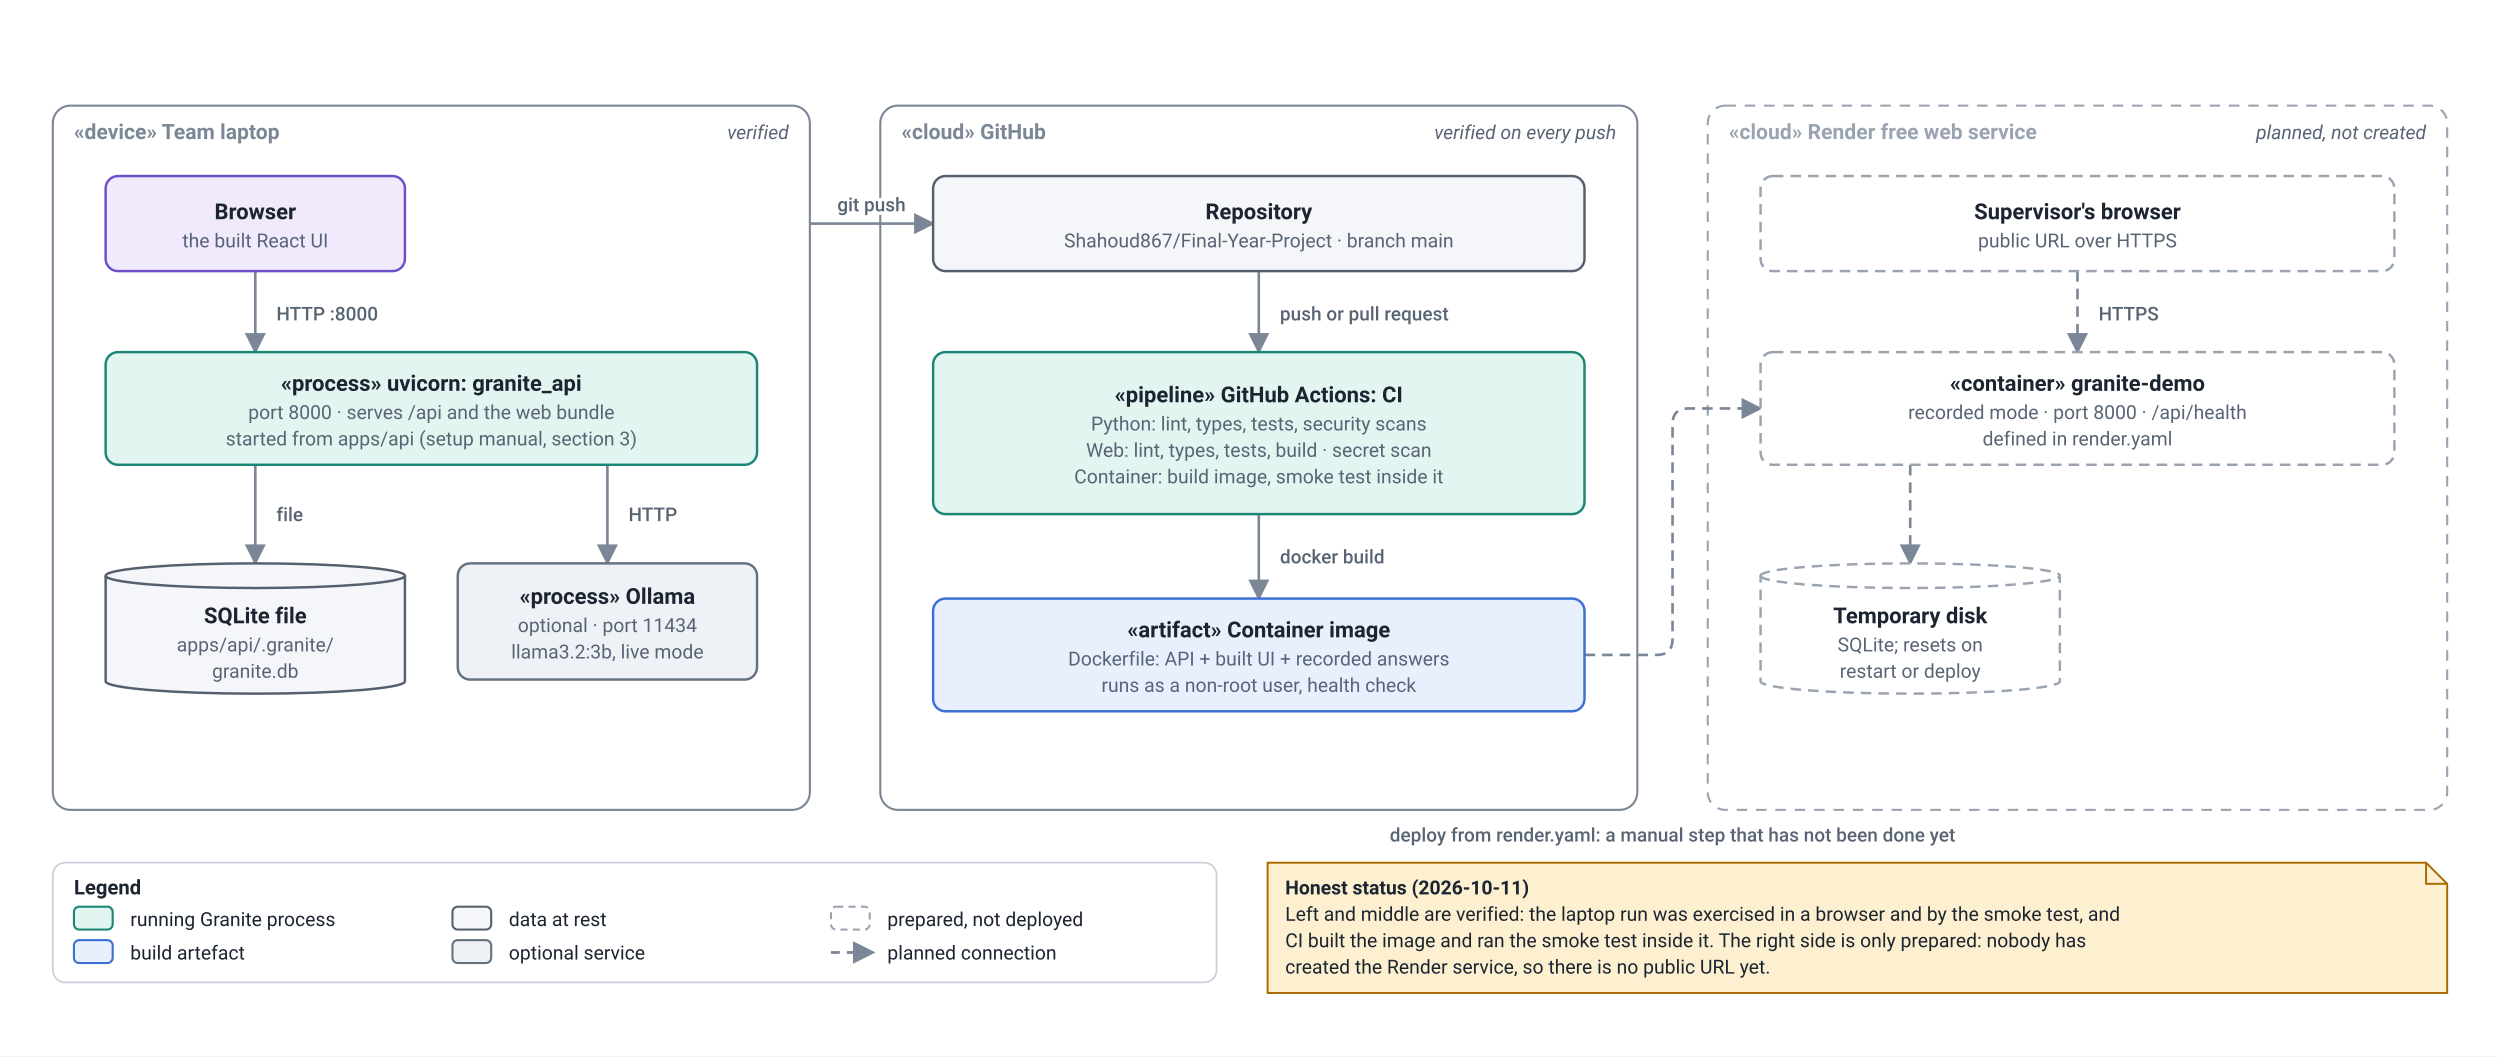
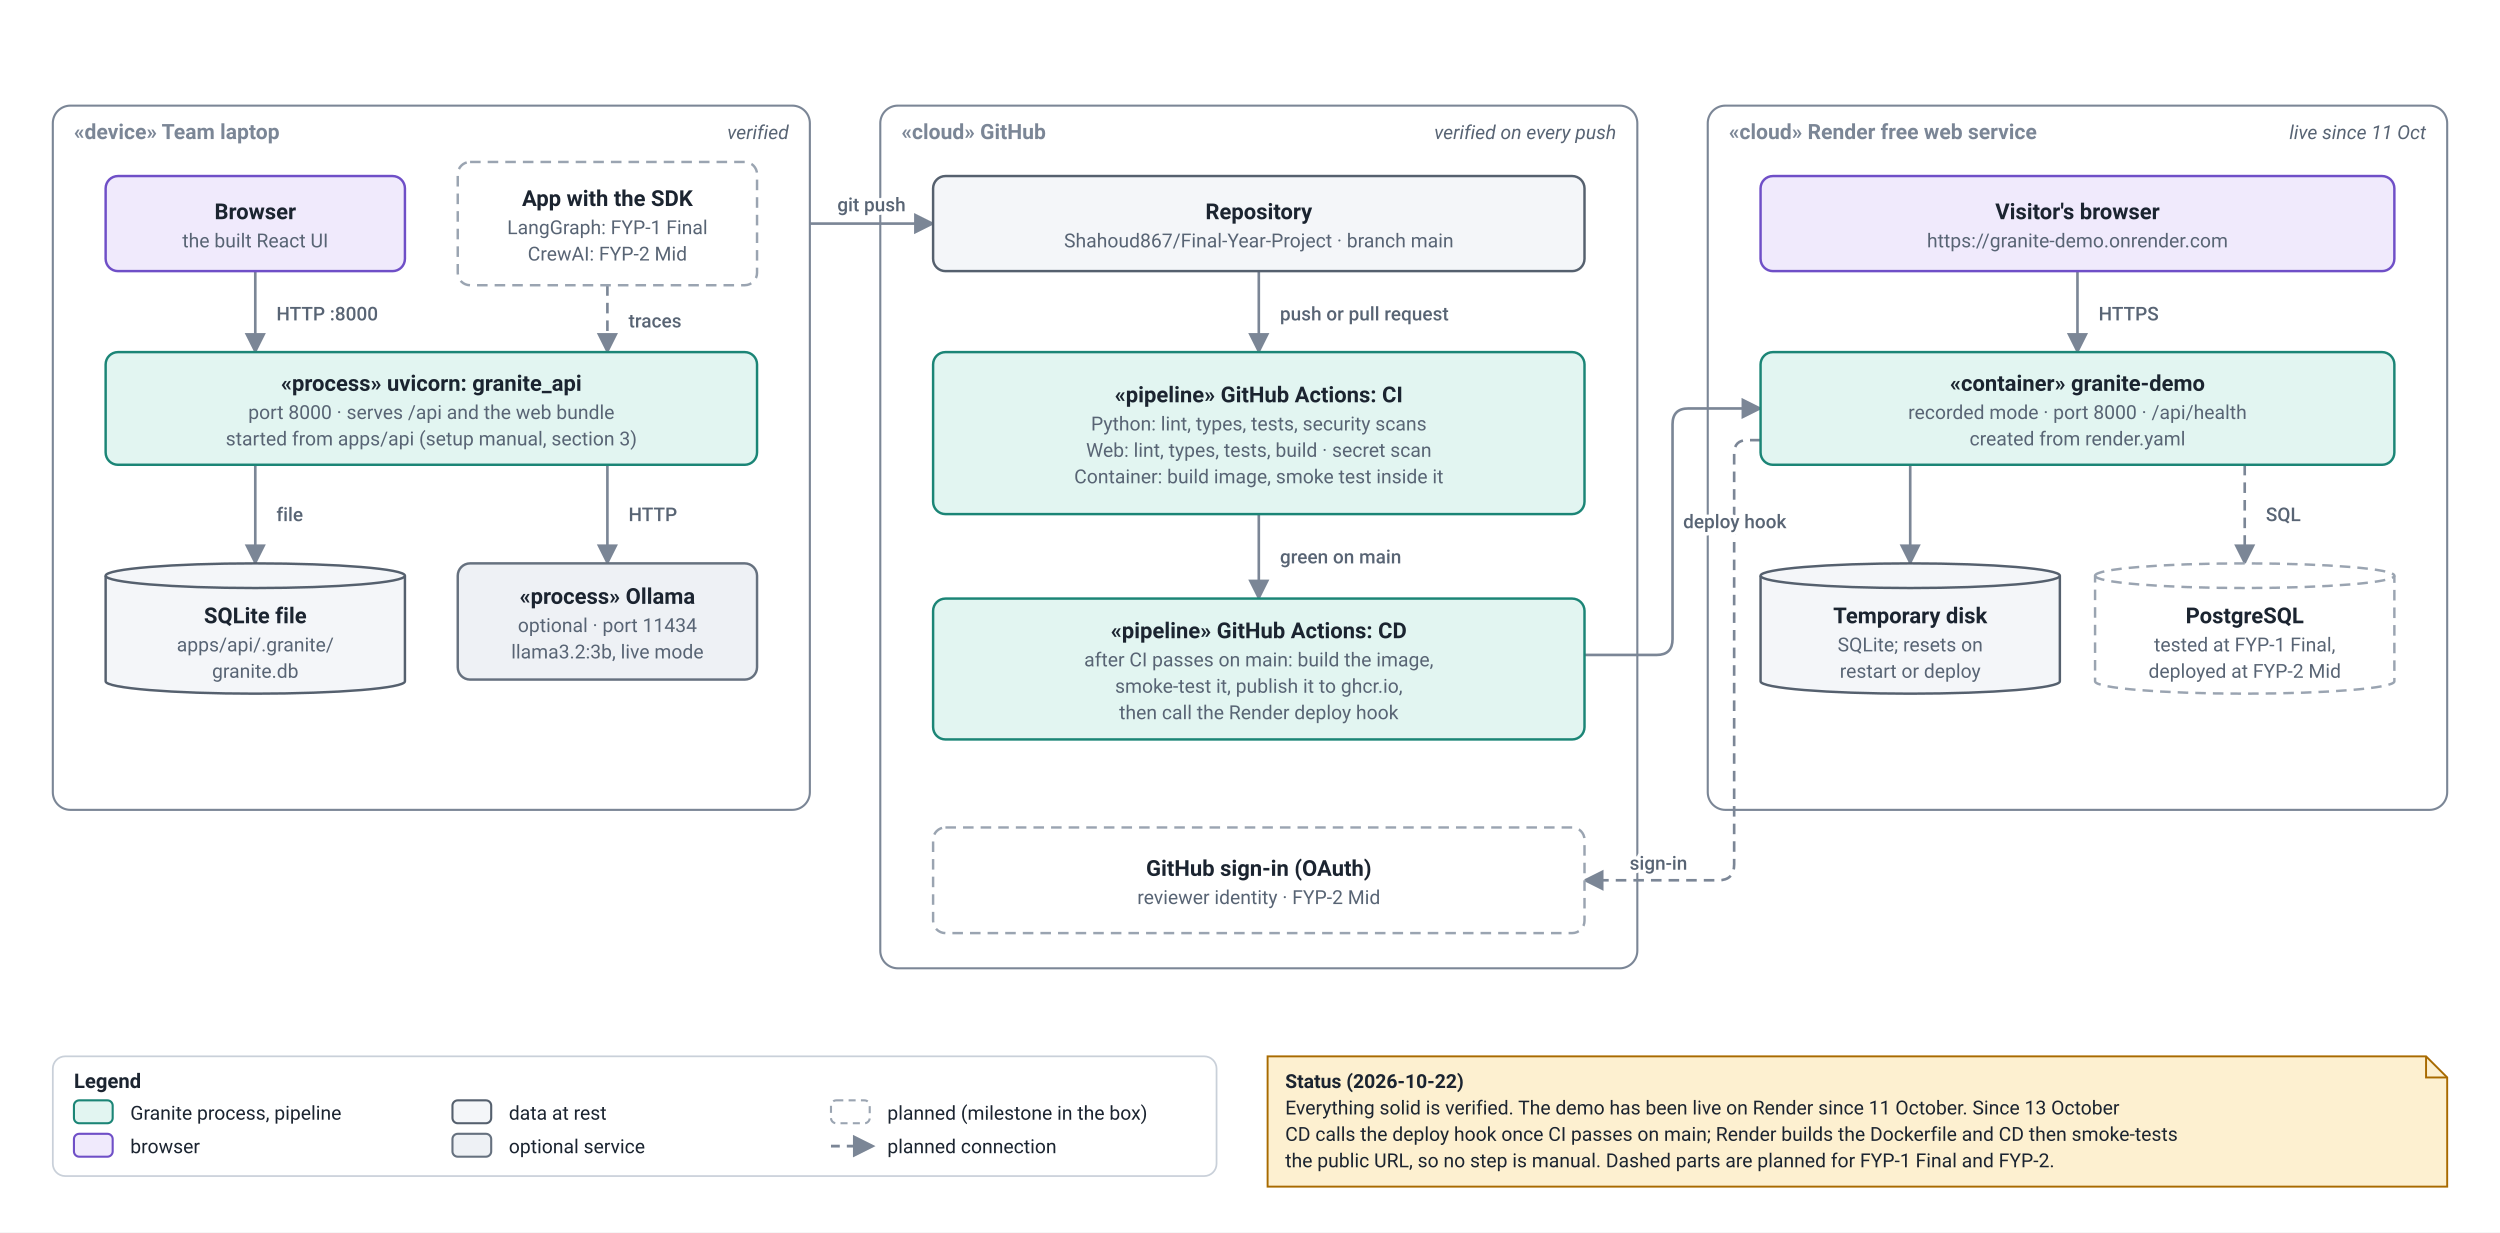
- <svg xmlns="http://www.w3.org/2000/svg" viewBox="0 0 1420 600" width="1420" height="600" role="img" aria-labelledby="deployment-diagram-t deployment-diagram-d" data-diagram="deployment-diagram">
+ <svg xmlns="http://www.w3.org/2000/svg" viewBox="0 0 1420 700" width="1420" height="700" role="img" aria-labelledby="deployment-diagram-t deployment-diagram-d" data-diagram="deployment-diagram">
  <style>text{font-family:'Segoe UI', system-ui, -apple-system, Roboto, 'Helvetica Neue', Arial, sans-serif;} .halo{paint-order:stroke;stroke:#ffffff;stroke-width:4px;stroke-linejoin:round;} .node:focus{outline:none;} .node:focus &gt; :first-child, .node:focus &gt; rect{stroke-width:2.6;}</style>
  <defs>
    <marker id="deployment-diagram-arrow" viewBox="0 0 10 10" refX="9" refY="5" markerWidth="8" markerHeight="8" orient="auto-start-reverse">
      <path d="M0 0 L10 5 L0 10 Z" fill="#7b8696" />
    </marker>
    <marker id="deployment-diagram-open" viewBox="0 0 10 10" refX="9" refY="5" markerWidth="9" markerHeight="9" orient="auto-start-reverse">
      <path d="M0 0 L10 5 L0 10" fill="none" stroke="#7b8696" stroke-width="1.6" />
    </marker>
    <marker id="deployment-diagram-tri" viewBox="0 0 12 12" refX="11" refY="6" markerWidth="11" markerHeight="11" orient="auto-start-reverse">
      <path d="M0 0 L12 6 L0 12 Z" fill="#fff" stroke="#7b8696" stroke-width="1.3" />
    </marker>
    <marker id="deployment-diagram-diamond" viewBox="0 0 16 10" refX="15" refY="5" markerWidth="13" markerHeight="9" orient="auto-start-reverse">
      <path d="M0 5 L8 0 L16 5 L8 10 Z" fill="#7b8696" />
    </marker>
    <marker id="deployment-diagram-odiamond" viewBox="0 0 16 10" refX="15" refY="5" markerWidth="13" markerHeight="9" orient="auto-start-reverse">
      <path d="M0 5 L8 0 L16 5 L8 10 Z" fill="#fff" stroke="#7b8696" stroke-width="1.3" />
    </marker>
    <marker id="deployment-diagram-many" viewBox="0 0 12 12" refX="11" refY="6" markerWidth="11" markerHeight="11" orient="auto-start-reverse">
      <path d="M0 6 H12 M2 6 L12 1 M2 6 L12 11" fill="none" stroke="#7b8696" stroke-width="1.4" />
    </marker>
    <marker id="deployment-diagram-one" viewBox="0 0 12 12" refX="11" refY="6" markerWidth="11" markerHeight="11" orient="auto-start-reverse">
      <path d="M0 6 H12 M7 1 V11" fill="none" stroke="#7b8696" stroke-width="1.4" />
    </marker>
    <marker id="deployment-diagram-dot" viewBox="0 0 10 10" refX="5" refY="5" markerWidth="7" markerHeight="7">
      <circle cx="5" cy="5" r="4" fill="#7b8696" />
    </marker>
  </defs>
-   <rect width="1420" height="600" fill="#ffffff" />
+   <rect width="1420" height="700" fill="#ffffff" />
  <g class="frame" data-id="laptop">
    <rect x="30" y="60" width="430" height="400" rx="10" fill="#ffffff" fill-opacity="0.45" stroke="#7b8696" stroke-width="1.2" />
    <text x="42.0" y="79.0" text-anchor="start" style="font-size:12px;font-weight:700;fill:#7b8696;">«device» Team laptop</text>
    <text x="448.0" y="79.0" text-anchor="end" style="font-size:11px;font-weight:400;fill:#586474;font-style:italic;">verified</text>
  </g>
  <g class="frame" data-id="github">
-     <rect x="500" y="60" width="430" height="400" rx="10" fill="#ffffff" fill-opacity="0.45" stroke="#7b8696" stroke-width="1.2" />
+     <rect x="500" y="60" width="430" height="490" rx="10" fill="#ffffff" fill-opacity="0.45" stroke="#7b8696" stroke-width="1.2" />
    <text x="512.0" y="79.0" text-anchor="start" style="font-size:12px;font-weight:700;fill:#7b8696;">«cloud» GitHub</text>
    <text x="918.0" y="79.0" text-anchor="end" style="font-size:11px;font-weight:400;fill:#586474;font-style:italic;">verified on every push</text>
  </g>
  <g class="frame" data-id="render">
-     <rect x="970" y="60" width="420" height="400" rx="10" fill="#ffffff" fill-opacity="0.45" stroke="#9aa4b1" stroke-width="1.2" stroke-dasharray="6 5" />
-     <text x="982.0" y="79.0" text-anchor="start" style="font-size:12px;font-weight:700;fill:#9aa4b1;">«cloud» Render free web service</text>
-     <text x="1378.0" y="79.0" text-anchor="end" style="font-size:11px;font-weight:400;fill:#586474;font-style:italic;">planned, not created</text>
+     <rect x="970" y="60" width="420" height="400" rx="10" fill="#ffffff" fill-opacity="0.45" stroke="#7b8696" stroke-width="1.2" />
+     <text x="982.0" y="79.0" text-anchor="start" style="font-size:12px;font-weight:700;fill:#7b8696;">«cloud» Render free web service</text>
+     <text x="1378.0" y="79.0" text-anchor="end" style="font-size:11px;font-weight:400;fill:#586474;font-style:italic;">live since 11 Oct</text>
  </g>
  <g class="edge" data-from="browser" data-to="uvicorn">
    <path d="M145.0 154.0 L145.0 200.0" fill="none" stroke="#7b8696" stroke-width="1.5" marker-end="url(#deployment-diagram-arrow)" />
+   </g>
+   <g class="edge" data-from="sdkapp" data-to="uvicorn">
+     <path d="M345.0 162.0 L345.0 200.0" fill="none" stroke="#7b8696" stroke-width="1.5" stroke-dasharray="6 4" marker-end="url(#deployment-diagram-arrow)" />
  </g>
  <g class="edge" data-from="uvicorn" data-to="sqlite">
    <path d="M145.0 264.0 L145.0 320.0" fill="none" stroke="#7b8696" stroke-width="1.5" marker-end="url(#deployment-diagram-arrow)" />
  </g>
  <g class="edge" data-from="uvicorn" data-to="ollama">
    <path d="M345.0 264.0 L345.0 320.0" fill="none" stroke="#7b8696" stroke-width="1.5" marker-end="url(#deployment-diagram-arrow)" />
  </g>
  <g class="edge" data-from="laptop" data-to="repo">
    <path d="M460.0 127.0 L530.0 127.0" fill="none" stroke="#7b8696" stroke-width="1.5" marker-end="url(#deployment-diagram-arrow)" />
  </g>
  <g class="edge" data-from="repo" data-to="ci">
    <path d="M715.0 154.0 L715.0 200.0" fill="none" stroke="#7b8696" stroke-width="1.5" marker-end="url(#deployment-diagram-arrow)" />
  </g>
-   <g class="edge" data-from="ci" data-to="image">
+   <g class="edge" data-from="ci" data-to="cd">
    <path d="M715.0 292.0 L715.0 340.0" fill="none" stroke="#7b8696" stroke-width="1.5" marker-end="url(#deployment-diagram-arrow)" />
  </g>
-   <g class="edge" data-from="image" data-to="container">
-     <path d="M900.0 372.0 L941.0 372.0 Q950.0 372.0 950.0 363.0 L950.0 241.0 Q950.0 232.0 959.0 232.0 L1000.0 232.0" fill="none" stroke="#7b8696" stroke-width="1.5" stroke-dasharray="6 4" marker-end="url(#deployment-diagram-arrow)" />
+   <g class="edge" data-from="cd" data-to="container">
+     <path d="M900.0 372.0 L941.0 372.0 Q950.0 372.0 950.0 363.0 L950.0 241.0 Q950.0 232.0 959.0 232.0 L1000.0 232.0" fill="none" stroke="#7b8696" stroke-width="1.5" marker-end="url(#deployment-diagram-arrow)" />
  </g>
  <g class="edge" data-from="visitor" data-to="container">
-     <path d="M1180.0 154.0 L1180.0 200.0" fill="none" stroke="#7b8696" stroke-width="1.5" stroke-dasharray="6 4" marker-end="url(#deployment-diagram-arrow)" />
+     <path d="M1180.0 154.0 L1180.0 200.0" fill="none" stroke="#7b8696" stroke-width="1.5" marker-end="url(#deployment-diagram-arrow)" />
  </g>
  <g class="edge" data-from="container" data-to="tmpdisk">
-     <path d="M1085.0 264.0 L1085.0 320.0" fill="none" stroke="#7b8696" stroke-width="1.5" stroke-dasharray="6 4" marker-end="url(#deployment-diagram-arrow)" />
+     <path d="M1085.0 264.0 L1085.0 320.0" fill="none" stroke="#7b8696" stroke-width="1.5" marker-end="url(#deployment-diagram-arrow)" />
+   </g>
+   <g class="edge" data-from="container" data-to="pg">
+     <path d="M1275.0 264.0 L1275.0 320.0" fill="none" stroke="#7b8696" stroke-width="1.5" stroke-dasharray="6 4" marker-end="url(#deployment-diagram-arrow)" />
+   </g>
+   <g class="edge" data-from="container" data-to="oauth">
+     <path d="M1000.0 250.0 L992.5 250.0 Q985.0 250.0 985.0 257.5 L985.0 491.0 Q985.0 500.0 976.0 500.0 L900.0 500.0" fill="none" stroke="#7b8696" stroke-width="1.5" stroke-dasharray="6 4" marker-end="url(#deployment-diagram-arrow)" />
  </g>
  <g class="node" data-id="browser" tabindex="0">
    <rect x="60" y="100" width="170" height="54" rx="7" fill="#f0eafc" stroke="#6f4fc7" stroke-width="1.4" />
    <text x="145.0" y="124.5" text-anchor="middle" style="font-size:12.5px;font-weight:650;fill:#1b2430;">Browser</text>
    <text x="145.0" y="140.5" text-anchor="middle" style="font-size:11px;font-weight:400;fill:#586474;">the built React UI</text>
+   </g>
+   <g class="node" data-id="sdkapp" tabindex="0">
+     <rect x="260" y="92" width="170" height="70" rx="7" fill="#ffffff" stroke="#9aa4b1" stroke-width="1.4" stroke-dasharray="6 4" />
+     <text x="345.0" y="117.0" text-anchor="middle" style="font-size:12.5px;font-weight:650;fill:#1b2430;">App with the SDK</text>
+     <text x="345.0" y="133.0" text-anchor="middle" style="font-size:11px;font-weight:400;fill:#586474;">LangGraph: FYP-1 Final</text>
+     <text x="345.0" y="148.0" text-anchor="middle" style="font-size:11px;font-weight:400;fill:#586474;">CrewAI: FYP-2 Mid</text>
  </g>
  <g class="node" data-id="uvicorn" tabindex="0">
    <rect x="60" y="200" width="370" height="64" rx="7" fill="#e2f5f1" stroke="#1b8576" stroke-width="1.4" />
    <text x="245.0" y="222.0" text-anchor="middle" style="font-size:12.5px;font-weight:650;fill:#1b2430;">«process» uvicorn: granite_api</text>
    <text x="245.0" y="238.0" text-anchor="middle" style="font-size:11px;font-weight:400;fill:#586474;">port 8000 · serves /api and the web bundle</text>
    <text x="245.0" y="253.0" text-anchor="middle" style="font-size:11px;font-weight:400;fill:#586474;">started from apps/api (setup manual, section 3)</text>
  </g>
  <g class="node" data-id="sqlite" tabindex="0">
    <path d="M60 327 A85.0 7 0 0 1 230 327 V387 A85.0 7 0 0 1 60 387 Z" fill="#f4f6f9" stroke="#55606e" stroke-width="1.4" />
    <path d="M60 327 A85.0 7 0 0 0 230 327" fill="none" stroke="#55606e" stroke-width="1.4" />
    <text x="145.0" y="354.0" text-anchor="middle" style="font-size:12.5px;font-weight:650;fill:#1b2430;">SQLite file</text>
    <text x="145.0" y="370.0" text-anchor="middle" style="font-size:11px;font-weight:400;fill:#586474;">apps/api/.granite/</text>
    <text x="145.0" y="385.0" text-anchor="middle" style="font-size:11px;font-weight:400;fill:#586474;">granite.db</text>
  </g>
  <g class="node" data-id="ollama" tabindex="0">
    <rect x="260" y="320" width="170" height="66" rx="7" fill="#eef1f5" stroke="#66717f" stroke-width="1.4" />
    <text x="345.0" y="343.0" text-anchor="middle" style="font-size:12.5px;font-weight:650;fill:#1b2430;">«process» Ollama</text>
    <text x="345.0" y="359.0" text-anchor="middle" style="font-size:11px;font-weight:400;fill:#586474;">optional · port 11434</text>
    <text x="345.0" y="374.0" text-anchor="middle" style="font-size:11px;font-weight:400;fill:#586474;">llama3.2:3b, live mode</text>
  </g>
  <g class="node" data-id="repo" tabindex="0">
    <rect x="530" y="100" width="370" height="54" rx="7" fill="#f4f6f9" stroke="#55606e" stroke-width="1.4" />
    <text x="715.0" y="124.5" text-anchor="middle" style="font-size:12.5px;font-weight:650;fill:#1b2430;">Repository</text>
    <text x="715.0" y="140.5" text-anchor="middle" style="font-size:11px;font-weight:400;fill:#586474;">Shahoud867/Final-Year-Project · branch main</text>
  </g>
  <g class="node" data-id="ci" tabindex="0">
    <rect x="530" y="200" width="370" height="92" rx="7" fill="#e2f5f1" stroke="#1b8576" stroke-width="1.4" />
    <text x="715.0" y="228.5" text-anchor="middle" style="font-size:12.5px;font-weight:650;fill:#1b2430;">«pipeline» GitHub Actions: CI</text>
    <text x="715.0" y="244.5" text-anchor="middle" style="font-size:11px;font-weight:400;fill:#586474;">Python: lint, types, tests, security scans</text>
    <text x="715.0" y="259.5" text-anchor="middle" style="font-size:11px;font-weight:400;fill:#586474;">Web: lint, types, tests, build · secret scan</text>
    <text x="715.0" y="274.5" text-anchor="middle" style="font-size:11px;font-weight:400;fill:#586474;">Container: build image, smoke test inside it</text>
  </g>
-   <g class="node" data-id="image" tabindex="0">
-     <rect x="530" y="340" width="370" height="64" rx="7" fill="#e8f0fe" stroke="#3b6fd4" stroke-width="1.4" />
-     <text x="715.0" y="362.0" text-anchor="middle" style="font-size:12.5px;font-weight:650;fill:#1b2430;">«artifact» Container image</text>
-     <text x="715.0" y="378.0" text-anchor="middle" style="font-size:11px;font-weight:400;fill:#586474;">Dockerfile: API + built UI + recorded answers</text>
-     <text x="715.0" y="393.0" text-anchor="middle" style="font-size:11px;font-weight:400;fill:#586474;">runs as a non-root user, health check</text>
+   <g class="node" data-id="cd" tabindex="0">
+     <rect x="530" y="340" width="370" height="80" rx="7" fill="#e2f5f1" stroke="#1b8576" stroke-width="1.4" />
+     <text x="715.0" y="362.5" text-anchor="middle" style="font-size:12.5px;font-weight:650;fill:#1b2430;">«pipeline» GitHub Actions: CD</text>
+     <text x="715.0" y="378.5" text-anchor="middle" style="font-size:11px;font-weight:400;fill:#586474;">after CI passes on main: build the image,</text>
+     <text x="715.0" y="393.5" text-anchor="middle" style="font-size:11px;font-weight:400;fill:#586474;">smoke-test it, publish it to ghcr.io,</text>
+     <text x="715.0" y="408.5" text-anchor="middle" style="font-size:11px;font-weight:400;fill:#586474;">then call the Render deploy hook</text>
+   </g>
+   <g class="node" data-id="oauth" tabindex="0">
+     <rect x="530" y="470" width="370" height="60" rx="7" fill="#ffffff" stroke="#9aa4b1" stroke-width="1.4" stroke-dasharray="6 4" />
+     <text x="715.0" y="497.5" text-anchor="middle" style="font-size:12.5px;font-weight:650;fill:#1b2430;">GitHub sign-in (OAuth)</text>
+     <text x="715.0" y="513.5" text-anchor="middle" style="font-size:11px;font-weight:400;fill:#586474;">reviewer identity · FYP-2 Mid</text>
  </g>
  <g class="node" data-id="visitor" tabindex="0">
-     <rect x="1000" y="100" width="360" height="54" rx="7" fill="#ffffff" stroke="#9aa4b1" stroke-width="1.4" stroke-dasharray="6 4" />
-     <text x="1180.0" y="124.5" text-anchor="middle" style="font-size:12.5px;font-weight:650;fill:#1b2430;">Supervisor's browser</text>
-     <text x="1180.0" y="140.5" text-anchor="middle" style="font-size:11px;font-weight:400;fill:#586474;">public URL over HTTPS</text>
+     <rect x="1000" y="100" width="360" height="54" rx="7" fill="#f0eafc" stroke="#6f4fc7" stroke-width="1.4" />
+     <text x="1180.0" y="124.5" text-anchor="middle" style="font-size:12.5px;font-weight:650;fill:#1b2430;">Visitor's browser</text>
+     <text x="1180.0" y="140.5" text-anchor="middle" style="font-size:11px;font-weight:400;fill:#586474;">https://granite-demo.onrender.com</text>
  </g>
  <g class="node" data-id="container" tabindex="0">
-     <rect x="1000" y="200" width="360" height="64" rx="7" fill="#ffffff" stroke="#9aa4b1" stroke-width="1.4" stroke-dasharray="6 4" />
+     <rect x="1000" y="200" width="360" height="64" rx="7" fill="#e2f5f1" stroke="#1b8576" stroke-width="1.4" />
    <text x="1180.0" y="222.0" text-anchor="middle" style="font-size:12.5px;font-weight:650;fill:#1b2430;">«container» granite-demo</text>
    <text x="1180.0" y="238.0" text-anchor="middle" style="font-size:11px;font-weight:400;fill:#586474;">recorded mode · port 8000 · /api/health</text>
-     <text x="1180.0" y="253.0" text-anchor="middle" style="font-size:11px;font-weight:400;fill:#586474;">defined in render.yaml</text>
+     <text x="1180.0" y="253.0" text-anchor="middle" style="font-size:11px;font-weight:400;fill:#586474;">created from render.yaml</text>
  </g>
  <g class="node" data-id="tmpdisk" tabindex="0">
-     <path d="M1000 327 A85.0 7 0 0 1 1170 327 V387 A85.0 7 0 0 1 1000 387 Z" fill="#ffffff" stroke="#9aa4b1" stroke-width="1.4" stroke-dasharray="6 4" />
-     <path d="M1000 327 A85.0 7 0 0 0 1170 327" fill="none" stroke="#9aa4b1" stroke-width="1.4" stroke-dasharray="6 4" />
+     <path d="M1000 327 A85.0 7 0 0 1 1170 327 V387 A85.0 7 0 0 1 1000 387 Z" fill="#f4f6f9" stroke="#55606e" stroke-width="1.4" />
+     <path d="M1000 327 A85.0 7 0 0 0 1170 327" fill="none" stroke="#55606e" stroke-width="1.4" />
    <text x="1085.0" y="354.0" text-anchor="middle" style="font-size:12.5px;font-weight:650;fill:#1b2430;">Temporary disk</text>
    <text x="1085.0" y="370.0" text-anchor="middle" style="font-size:11px;font-weight:400;fill:#586474;">SQLite; resets on</text>
    <text x="1085.0" y="385.0" text-anchor="middle" style="font-size:11px;font-weight:400;fill:#586474;">restart or deploy</text>
  </g>
+   <g class="node" data-id="pg" tabindex="0">
+     <path d="M1190 327 A85.0 7 0 0 1 1360 327 V387 A85.0 7 0 0 1 1190 387 Z" fill="#ffffff" stroke="#9aa4b1" stroke-width="1.4" stroke-dasharray="6 4" />
+     <path d="M1190 327 A85.0 7 0 0 0 1360 327" fill="none" stroke="#9aa4b1" stroke-width="1.4" stroke-dasharray="6 4" />
+     <text x="1275.0" y="354.0" text-anchor="middle" style="font-size:12.5px;font-weight:650;fill:#1b2430;">PostgreSQL</text>
+     <text x="1275.0" y="370.0" text-anchor="middle" style="font-size:11px;font-weight:400;fill:#586474;">tested at FYP-1 Final,</text>
+     <text x="1275.0" y="385.0" text-anchor="middle" style="font-size:11px;font-weight:400;fill:#586474;">deployed at FYP-2 Mid</text>
+   </g>
  <g class="note">
-     <path d="M720 490 H1378 L1390 502 V564 H720 Z" fill="#fdf0d0" stroke="#a86a00" stroke-width="1.1" />
-     <path d="M1378 490 V502 H1390" fill="none" stroke="#a86a00" stroke-width="1.1" />
-     <text x="730.0" y="508.0" text-anchor="start" style="font-size:11px;font-weight:700;fill:#1b2430;">Honest status (2026-10-11)</text>
-     <text x="730.0" y="523.0" text-anchor="start" style="font-size:11px;font-weight:400;fill:#1b2430;">Left and middle are verified: the laptop run was exercised in a browser and by the smoke test, and</text>
-     <text x="730.0" y="538.0" text-anchor="start" style="font-size:11px;font-weight:400;fill:#1b2430;">CI built the image and ran the smoke test inside it. The right side is only prepared: nobody has</text>
-     <text x="730.0" y="553.0" text-anchor="start" style="font-size:11px;font-weight:400;fill:#1b2430;">created the Render service, so there is no public URL yet.</text>
+     <path d="M720 600 H1378 L1390 612 V674 H720 Z" fill="#fdf0d0" stroke="#a86a00" stroke-width="1.1" />
+     <path d="M1378 600 V612 H1390" fill="none" stroke="#a86a00" stroke-width="1.1" />
+     <text x="730.0" y="618.0" text-anchor="start" style="font-size:11px;font-weight:700;fill:#1b2430;">Status (2026-10-22)</text>
+     <text x="730.0" y="633.0" text-anchor="start" style="font-size:11px;font-weight:400;fill:#1b2430;">Everything solid is verified. The demo has been live on Render since 11 October. Since 13 October</text>
+     <text x="730.0" y="648.0" text-anchor="start" style="font-size:11px;font-weight:400;fill:#1b2430;">CD calls the deploy hook once CI passes on main; Render builds the Dockerfile and CD then smoke-tests</text>
+     <text x="730.0" y="663.0" text-anchor="start" style="font-size:11px;font-weight:400;fill:#1b2430;">the public URL, so no step is manual. Dashed parts are planned for FYP-1 Final and FYP-2.</text>
  </g>
  <text x="157.0" y="182.0" text-anchor="start" style="font-size:10.8px;font-weight:500;fill:#586474;" class="halo">HTTP :8000</text>
+   <text x="357.0" y="186.0" text-anchor="start" style="font-size:10.8px;font-weight:500;fill:#586474;" class="halo">traces</text>
  <text x="157.0" y="296.0" text-anchor="start" style="font-size:10.8px;font-weight:500;fill:#586474;" class="halo">file</text>
  <text x="357.0" y="296.0" text-anchor="start" style="font-size:10.8px;font-weight:500;fill:#586474;" class="halo">HTTP</text>
  <text x="495.0" y="120.0" text-anchor="middle" style="font-size:10.8px;font-weight:500;fill:#586474;" class="halo">git push</text>
  <text x="727.0" y="182.0" text-anchor="start" style="font-size:10.8px;font-weight:500;fill:#586474;" class="halo">push or pull request</text>
-   <text x="727.0" y="320.0" text-anchor="start" style="font-size:10.8px;font-weight:500;fill:#586474;" class="halo">docker build</text>
-   <text x="950.0" y="478.0" text-anchor="middle" style="font-size:10.8px;font-weight:500;fill:#586474;" class="halo">deploy from render.yaml: a manual step that has not been done yet</text>
+   <text x="727.0" y="320.0" text-anchor="start" style="font-size:10.8px;font-weight:500;fill:#586474;" class="halo">green on main</text>
+   <text x="956.0" y="300.0" text-anchor="start" style="font-size:10.8px;font-weight:500;fill:#586474;" class="halo">deploy hook</text>
  <text x="1192.0" y="182.0" text-anchor="start" style="font-size:10.8px;font-weight:500;fill:#586474;" class="halo">HTTPS</text>
+   <text x="1287.0" y="296.0" text-anchor="start" style="font-size:10.8px;font-weight:500;fill:#586474;" class="halo">SQL</text>
+   <text x="942.0" y="494.0" text-anchor="middle" style="font-size:10.8px;font-weight:500;fill:#586474;" class="halo">sign-in</text>
  <g class="legend">
-     <rect x="30" y="490" width="661" height="68" rx="7" fill="#ffffff" stroke="#c9d0d9" stroke-width="1" />
-     <text x="42.0" y="508.0" text-anchor="start" style="font-size:11.5px;font-weight:700;fill:#1b2430;">Legend</text>
-     <rect x="42" y="515" width="22" height="13" rx="3" fill="#e2f5f1" stroke="#1b8576" stroke-width="1.2" />
-     <text x="74.0" y="526.0" text-anchor="start" style="font-size:11px;font-weight:400;fill:#1b2430;">running Granite process</text>
-     <rect x="42" y="534" width="22" height="13" rx="3" fill="#e8f0fe" stroke="#3b6fd4" stroke-width="1.2" />
-     <text x="74.0" y="545.0" text-anchor="start" style="font-size:11px;font-weight:400;fill:#1b2430;">build artefact</text>
-     <rect x="257" y="515" width="22" height="13" rx="3" fill="#f4f6f9" stroke="#55606e" stroke-width="1.2" />
-     <text x="289.0" y="526.0" text-anchor="start" style="font-size:11px;font-weight:400;fill:#1b2430;">data at rest</text>
-     <rect x="257" y="534" width="22" height="13" rx="3" fill="#eef1f5" stroke="#66717f" stroke-width="1.2" />
-     <text x="289.0" y="545.0" text-anchor="start" style="font-size:11px;font-weight:400;fill:#1b2430;">optional service</text>
-     <rect x="472" y="515" width="22" height="13" rx="3" fill="#ffffff" stroke="#9aa4b1" stroke-width="1.2" stroke-dasharray="4 3" />
-     <text x="504.0" y="526.0" text-anchor="start" style="font-size:11px;font-weight:400;fill:#1b2430;">prepared, not deployed</text>
-     <path d="M472 541 H496" stroke="#7b8696" stroke-width="1.6" stroke-dasharray="5 4" marker-end="url(#deployment-diagram-arrow)" />
-     <text x="504.0" y="545.0" text-anchor="start" style="font-size:11px;font-weight:400;fill:#1b2430;">planned connection</text>
+     <rect x="30" y="600" width="661" height="68" rx="7" fill="#ffffff" stroke="#c9d0d9" stroke-width="1" />
+     <text x="42.0" y="618.0" text-anchor="start" style="font-size:11.5px;font-weight:700;fill:#1b2430;">Legend</text>
+     <rect x="42" y="625" width="22" height="13" rx="3" fill="#e2f5f1" stroke="#1b8576" stroke-width="1.2" />
+     <text x="74.0" y="636.0" text-anchor="start" style="font-size:11px;font-weight:400;fill:#1b2430;">Granite process, pipeline</text>
+     <rect x="42" y="644" width="22" height="13" rx="3" fill="#f0eafc" stroke="#6f4fc7" stroke-width="1.2" />
+     <text x="74.0" y="655.0" text-anchor="start" style="font-size:11px;font-weight:400;fill:#1b2430;">browser</text>
+     <rect x="257" y="625" width="22" height="13" rx="3" fill="#f4f6f9" stroke="#55606e" stroke-width="1.2" />
+     <text x="289.0" y="636.0" text-anchor="start" style="font-size:11px;font-weight:400;fill:#1b2430;">data at rest</text>
+     <rect x="257" y="644" width="22" height="13" rx="3" fill="#eef1f5" stroke="#66717f" stroke-width="1.2" />
+     <text x="289.0" y="655.0" text-anchor="start" style="font-size:11px;font-weight:400;fill:#1b2430;">optional service</text>
+     <rect x="472" y="625" width="22" height="13" rx="3" fill="#ffffff" stroke="#9aa4b1" stroke-width="1.2" stroke-dasharray="4 3" />
+     <text x="504.0" y="636.0" text-anchor="start" style="font-size:11px;font-weight:400;fill:#1b2430;">planned (milestone in the box)</text>
+     <path d="M472 651 H496" stroke="#7b8696" stroke-width="1.6" stroke-dasharray="5 4" marker-end="url(#deployment-diagram-arrow)" />
+     <text x="504.0" y="655.0" text-anchor="start" style="font-size:11px;font-weight:400;fill:#1b2430;">planned connection</text>
  </g>
</svg>
